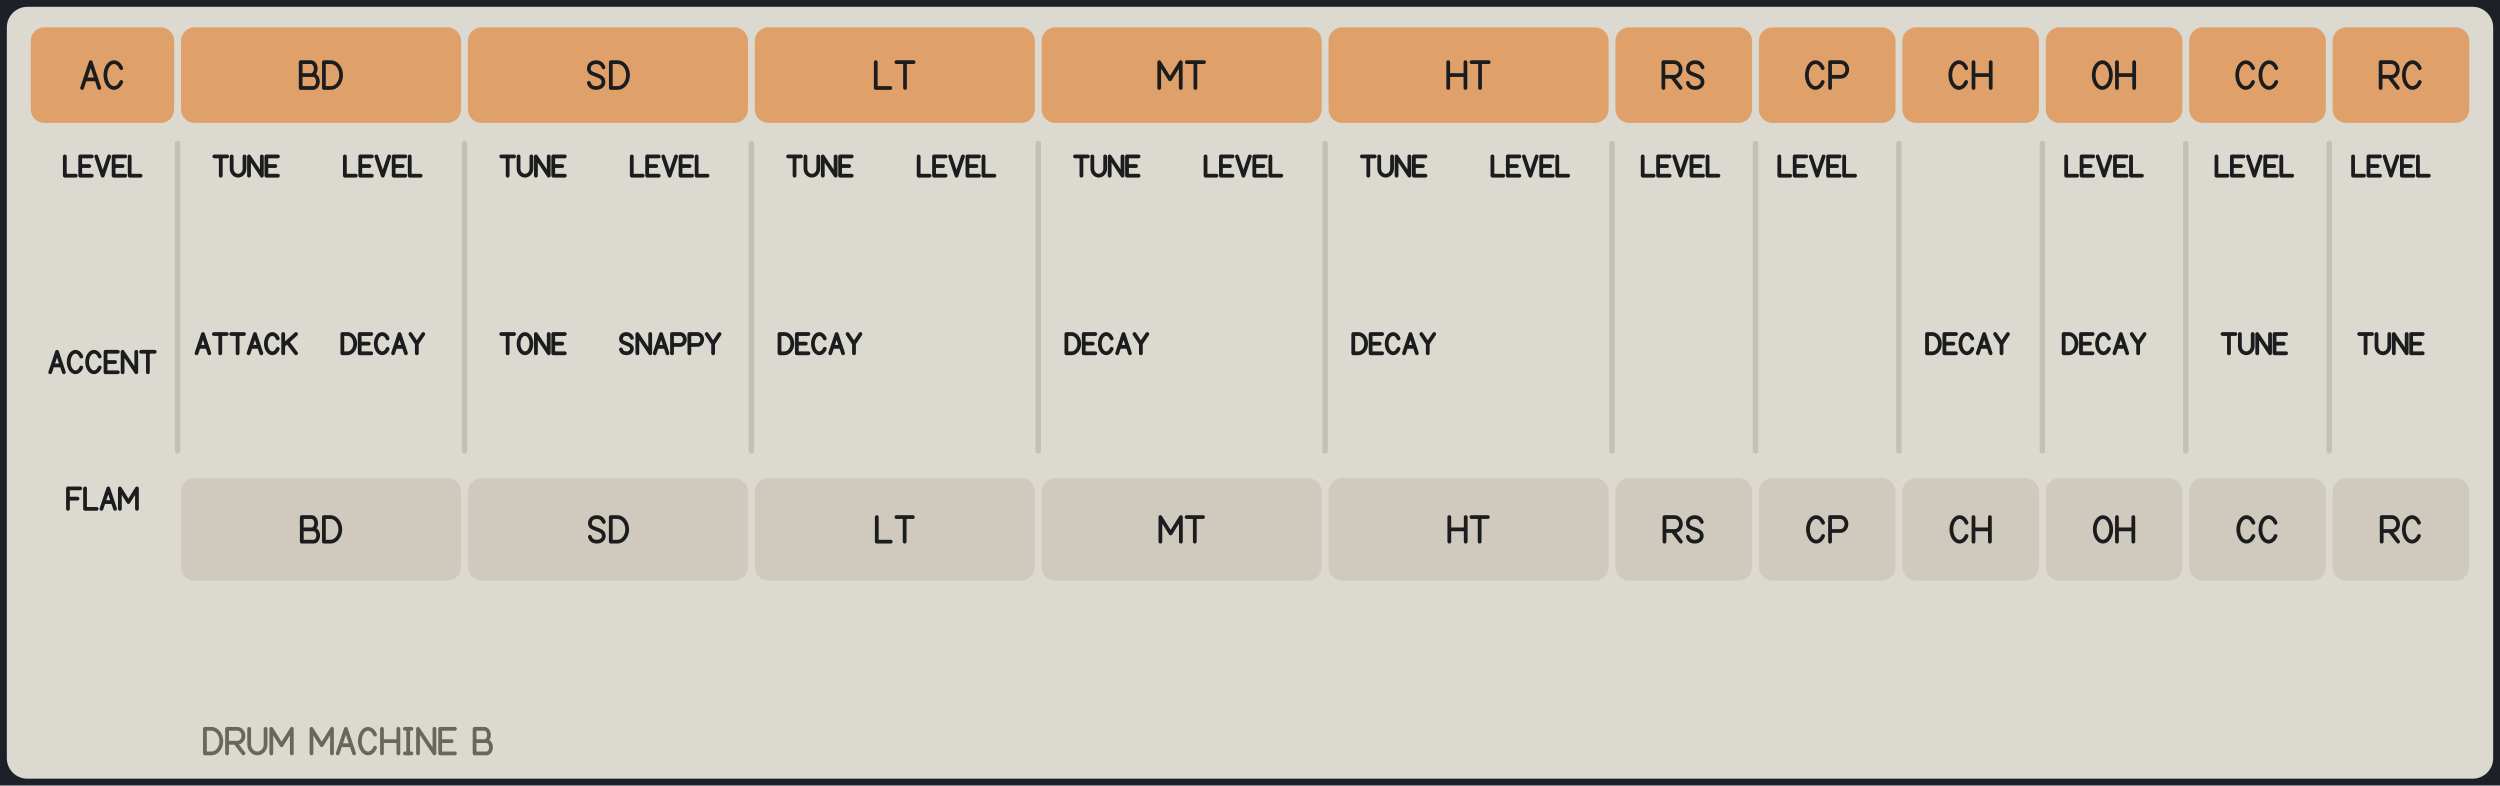
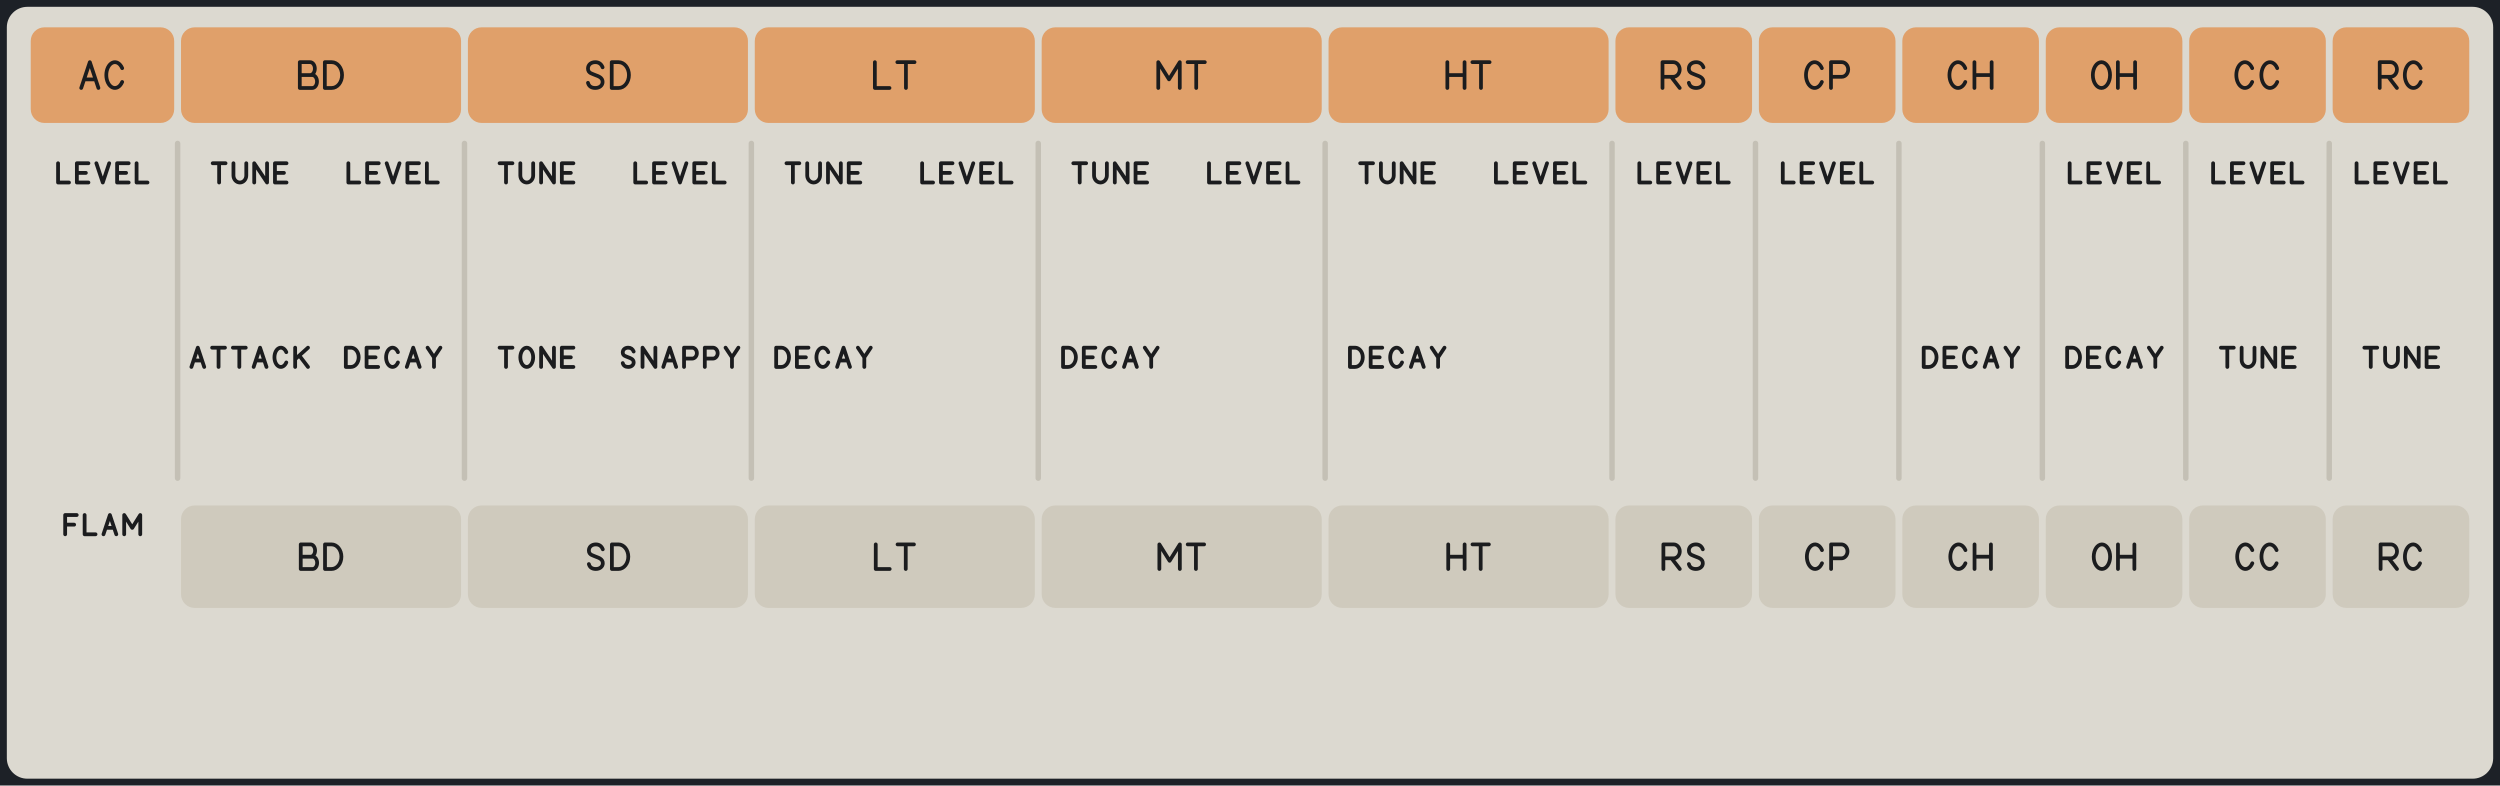
<svg xmlns="http://www.w3.org/2000/svg" width="366" height="115" viewBox="0 0 366 115">
  <rect x="0" y="0" width="366" height="115" rx="0" fill="#1d2127" />
  <rect x="1" y="1" width="364" height="113" rx="3" fill="#dcd9d0" />
  <rect x="4.5" y="4" width="21" height="14" rx="2" fill="#e0a06a" />
-   <g transform="translate(12.02 9.1) scale(0.63)" fill="none" stroke="#1b1c1e" stroke-width="0.87" stroke-linecap="round" stroke-linejoin="round">
+   <g transform="translate(11.89 9.1) scale(0.63)" fill="none" stroke="#1b1c1e" stroke-width="0.87" stroke-linecap="round" stroke-linejoin="round">
    <path transform="translate(0)" d="M0 6 L2 0 L4 6 M0.8 4 L3.2 4" />
-     <path transform="translate(5.4)" d="M3.7 1.4 A2 3 0 1 0 3.7 4.6" />
+     <path transform="translate(5.82)" d="M3.7 1.4 A2 3 0 1 0 3.7 4.6" />
  </g>
  <rect x="26.5" y="4" width="41" height="14" rx="2" fill="#e0a06a" />
-   <g transform="translate(44.02 9.1) scale(0.63)" fill="none" stroke="#1b1c1e" stroke-width="0.87" stroke-linecap="round" stroke-linejoin="round">
+   <g transform="translate(43.89 9.1) scale(0.63)" fill="none" stroke="#1b1c1e" stroke-width="0.87" stroke-linecap="round" stroke-linejoin="round">
    <path transform="translate(0)" d="M0 0 V6 M0 0 H2.4 A1.1 1.5 0 0 1 2.4 3 H0 M2.4 3 H2.9 A1.1 1.5 0 0 1 2.9 6 H0" />
-     <path transform="translate(5.4)" d="M0 0 V6 H1.6 A2.4 3 0 0 0 1.6 0 Z" />
-   </g>
-   <rect x="26.5" y="70" width="41" height="15" rx="2" fill="#cfcabd" />
-   <g transform="translate(44.18 75.7) scale(0.6)" fill="none" stroke="#1b1c1e" stroke-width="0.92" stroke-linecap="round" stroke-linejoin="round">
+     <path transform="translate(5.82)" d="M0 0 V6 H1.6 A2.4 3 0 0 0 1.6 0 Z" />
+   </g>
+   <rect x="26.5" y="74" width="41" height="15" rx="2" fill="#cfcabd" />
+   <g transform="translate(44.03 79.7) scale(0.6)" fill="none" stroke="#1b1c1e" stroke-width="0.92" stroke-linecap="round" stroke-linejoin="round">
    <path transform="translate(0)" d="M0 0 V6 M0 0 H2.4 A1.1 1.5 0 0 1 2.4 3 H0 M2.4 3 H2.9 A1.1 1.5 0 0 1 2.9 6 H0" />
-     <path transform="translate(5.4)" d="M0 0 V6 H1.6 A2.4 3 0 0 0 1.6 0 Z" />
-   </g>
-   <line x1="26" y1="21" x2="26" y2="66" stroke="#c4c0b5" stroke-width="0.8" stroke-linecap="round" />
+     <path transform="translate(5.92)" d="M0 0 V6 H1.6 A2.4 3 0 0 0 1.6 0 Z" />
+   </g>
+   <line x1="26" y1="21" x2="26" y2="70" stroke="#c4c0b5" stroke-width="0.8" stroke-linecap="round" />
  <rect x="68.5" y="4" width="41" height="14" rx="2" fill="#e0a06a" />
-   <g transform="translate(86.02 9.1) scale(0.63)" fill="none" stroke="#1b1c1e" stroke-width="0.87" stroke-linecap="round" stroke-linejoin="round">
+   <g transform="translate(85.89 9.1) scale(0.63)" fill="none" stroke="#1b1c1e" stroke-width="0.87" stroke-linecap="round" stroke-linejoin="round">
    <path transform="translate(0)" d="M3.7 1.2 C3.4 0.4 2.8 0 2 0 C1 0 0.3 0.6 0.3 1.5 C0.3 2.6 1.4 2.7 2 3 C2.8 3.3 3.7 3.6 3.7 4.6 C3.7 5.4 3 6 2 6 C1.1 6 0.5 5.6 0.3 4.8" />
-     <path transform="translate(5.4)" d="M0 0 V6 H1.6 A2.4 3 0 0 0 1.6 0 Z" />
-   </g>
-   <rect x="68.5" y="70" width="41" height="15" rx="2" fill="#cfcabd" />
-   <g transform="translate(86.18 75.7) scale(0.6)" fill="none" stroke="#1b1c1e" stroke-width="0.92" stroke-linecap="round" stroke-linejoin="round">
+     <path transform="translate(5.82)" d="M0 0 V6 H1.6 A2.4 3 0 0 0 1.6 0 Z" />
+   </g>
+   <rect x="68.5" y="74" width="41" height="15" rx="2" fill="#cfcabd" />
+   <g transform="translate(86.03 79.7) scale(0.6)" fill="none" stroke="#1b1c1e" stroke-width="0.92" stroke-linecap="round" stroke-linejoin="round">
    <path transform="translate(0)" d="M3.7 1.2 C3.4 0.4 2.8 0 2 0 C1 0 0.3 0.6 0.3 1.5 C0.3 2.6 1.4 2.7 2 3 C2.8 3.3 3.7 3.6 3.7 4.6 C3.7 5.4 3 6 2 6 C1.1 6 0.5 5.6 0.3 4.8" />
-     <path transform="translate(5.4)" d="M0 0 V6 H1.6 A2.4 3 0 0 0 1.6 0 Z" />
-   </g>
-   <line x1="68" y1="21" x2="68" y2="66" stroke="#c4c0b5" stroke-width="0.8" stroke-linecap="round" />
+     <path transform="translate(5.92)" d="M0 0 V6 H1.6 A2.4 3 0 0 0 1.6 0 Z" />
+   </g>
+   <line x1="68" y1="21" x2="68" y2="70" stroke="#c4c0b5" stroke-width="0.8" stroke-linecap="round" />
  <rect x="110.5" y="4" width="41" height="14" rx="2" fill="#e0a06a" />
-   <g transform="translate(128.21 9.1) scale(0.63)" fill="none" stroke="#1b1c1e" stroke-width="0.87" stroke-linecap="round" stroke-linejoin="round">
-     <path transform="translate(0)" d="M0 0 V6 H3.4" />
-     <path transform="translate(4.8)" d="M0 0 H4 M2 0 V6" />
-   </g>
-   <rect x="110.5" y="70" width="41" height="15" rx="2" fill="#cfcabd" />
-   <g transform="translate(128.36 75.7) scale(0.6)" fill="none" stroke="#1b1c1e" stroke-width="0.92" stroke-linecap="round" stroke-linejoin="round">
-     <path transform="translate(0)" d="M0 0 V6 H3.4" />
-     <path transform="translate(4.8)" d="M0 0 H4 M2 0 V6" />
-   </g>
-   <line x1="110" y1="21" x2="110" y2="66" stroke="#c4c0b5" stroke-width="0.8" stroke-linecap="round" />
+   <g transform="translate(128.08 9.1) scale(0.63)" fill="none" stroke="#1b1c1e" stroke-width="0.87" stroke-linecap="round" stroke-linejoin="round">
+     <path transform="translate(0)" d="M0 0 V6 H3.4" />
+     <path transform="translate(5.22)" d="M0 0 H4 M2 0 V6" />
+   </g>
+   <rect x="110.5" y="74" width="41" height="15" rx="2" fill="#cfcabd" />
+   <g transform="translate(128.21 79.7) scale(0.6)" fill="none" stroke="#1b1c1e" stroke-width="0.92" stroke-linecap="round" stroke-linejoin="round">
+     <path transform="translate(0)" d="M0 0 V6 H3.4" />
+     <path transform="translate(5.32)" d="M0 0 H4 M2 0 V6" />
+   </g>
+   <line x1="110" y1="21" x2="110" y2="70" stroke="#c4c0b5" stroke-width="0.8" stroke-linecap="round" />
  <rect x="152.5" y="4" width="41" height="14" rx="2" fill="#e0a06a" />
-   <g transform="translate(169.71 9.1) scale(0.63)" fill="none" stroke="#1b1c1e" stroke-width="0.87" stroke-linecap="round" stroke-linejoin="round">
+   <g transform="translate(169.57 9.1) scale(0.63)" fill="none" stroke="#1b1c1e" stroke-width="0.87" stroke-linecap="round" stroke-linejoin="round">
    <path transform="translate(0)" d="M0 6 V0 L2.5 4 L5 0 V6" />
-     <path transform="translate(6.4)" d="M0 0 H4 M2 0 V6" />
-   </g>
-   <rect x="152.5" y="70" width="41" height="15" rx="2" fill="#cfcabd" />
-   <g transform="translate(169.88 75.7) scale(0.6)" fill="none" stroke="#1b1c1e" stroke-width="0.92" stroke-linecap="round" stroke-linejoin="round">
+     <path transform="translate(6.82)" d="M0 0 H4 M2 0 V6" />
+   </g>
+   <rect x="152.5" y="74" width="41" height="15" rx="2" fill="#cfcabd" />
+   <g transform="translate(169.73 79.7) scale(0.6)" fill="none" stroke="#1b1c1e" stroke-width="0.92" stroke-linecap="round" stroke-linejoin="round">
    <path transform="translate(0)" d="M0 6 V0 L2.5 4 L5 0 V6" />
-     <path transform="translate(6.4)" d="M0 0 H4 M2 0 V6" />
-   </g>
-   <line x1="152" y1="21" x2="152" y2="66" stroke="#c4c0b5" stroke-width="0.8" stroke-linecap="round" />
+     <path transform="translate(6.92)" d="M0 0 H4 M2 0 V6" />
+   </g>
+   <line x1="152" y1="21" x2="152" y2="70" stroke="#c4c0b5" stroke-width="0.8" stroke-linecap="round" />
  <rect x="194.5" y="4" width="41" height="14" rx="2" fill="#e0a06a" />
-   <g transform="translate(212.02 9.1) scale(0.63)" fill="none" stroke="#1b1c1e" stroke-width="0.87" stroke-linecap="round" stroke-linejoin="round">
+   <g transform="translate(211.89 9.1) scale(0.63)" fill="none" stroke="#1b1c1e" stroke-width="0.87" stroke-linecap="round" stroke-linejoin="round">
    <path transform="translate(0)" d="M0 0 V6 M4 0 V6 M0 3 H4" />
-     <path transform="translate(5.4)" d="M0 0 H4 M2 0 V6" />
-   </g>
-   <rect x="194.5" y="70" width="41" height="15" rx="2" fill="#cfcabd" />
-   <g transform="translate(212.18 75.7) scale(0.6)" fill="none" stroke="#1b1c1e" stroke-width="0.92" stroke-linecap="round" stroke-linejoin="round">
+     <path transform="translate(5.82)" d="M0 0 H4 M2 0 V6" />
+   </g>
+   <rect x="194.5" y="74" width="41" height="15" rx="2" fill="#cfcabd" />
+   <g transform="translate(212.02 79.7) scale(0.6)" fill="none" stroke="#1b1c1e" stroke-width="0.92" stroke-linecap="round" stroke-linejoin="round">
    <path transform="translate(0)" d="M0 0 V6 M4 0 V6 M0 3 H4" />
-     <path transform="translate(5.4)" d="M0 0 H4 M2 0 V6" />
-   </g>
-   <line x1="194" y1="21" x2="194" y2="66" stroke="#c4c0b5" stroke-width="0.8" stroke-linecap="round" />
+     <path transform="translate(5.92)" d="M0 0 H4 M2 0 V6" />
+   </g>
+   <line x1="194" y1="21" x2="194" y2="70" stroke="#c4c0b5" stroke-width="0.8" stroke-linecap="round" />
  <rect x="236.5" y="4" width="20" height="14" rx="2" fill="#e0a06a" />
-   <g transform="translate(243.52 9.1) scale(0.63)" fill="none" stroke="#1b1c1e" stroke-width="0.87" stroke-linecap="round" stroke-linejoin="round">
+   <g transform="translate(243.39 9.1) scale(0.63)" fill="none" stroke="#1b1c1e" stroke-width="0.87" stroke-linecap="round" stroke-linejoin="round">
    <path transform="translate(0)" d="M0 6 V0 H2.5 A1.5 1.7 0 0 1 2.5 3.4 H0 M2 3.4 L4 6" />
-     <path transform="translate(5.4)" d="M3.7 1.2 C3.4 0.4 2.8 0 2 0 C1 0 0.3 0.6 0.3 1.5 C0.3 2.6 1.4 2.7 2 3 C2.8 3.3 3.7 3.6 3.7 4.6 C3.7 5.4 3 6 2 6 C1.1 6 0.5 5.6 0.3 4.8" />
-   </g>
-   <rect x="236.5" y="70" width="20" height="15" rx="2" fill="#cfcabd" />
-   <g transform="translate(243.68 75.7) scale(0.6)" fill="none" stroke="#1b1c1e" stroke-width="0.92" stroke-linecap="round" stroke-linejoin="round">
+     <path transform="translate(5.82)" d="M3.7 1.2 C3.4 0.4 2.8 0 2 0 C1 0 0.3 0.6 0.3 1.5 C0.3 2.6 1.4 2.7 2 3 C2.8 3.3 3.7 3.6 3.7 4.6 C3.7 5.4 3 6 2 6 C1.1 6 0.5 5.6 0.3 4.8" />
+   </g>
+   <rect x="236.5" y="74" width="20" height="15" rx="2" fill="#cfcabd" />
+   <g transform="translate(243.52 79.7) scale(0.6)" fill="none" stroke="#1b1c1e" stroke-width="0.92" stroke-linecap="round" stroke-linejoin="round">
    <path transform="translate(0)" d="M0 6 V0 H2.5 A1.5 1.7 0 0 1 2.5 3.4 H0 M2 3.4 L4 6" />
-     <path transform="translate(5.4)" d="M3.7 1.2 C3.4 0.4 2.8 0 2 0 C1 0 0.3 0.6 0.3 1.5 C0.3 2.6 1.4 2.7 2 3 C2.8 3.3 3.7 3.6 3.7 4.6 C3.7 5.4 3 6 2 6 C1.1 6 0.5 5.6 0.3 4.8" />
-   </g>
-   <line x1="236" y1="21" x2="236" y2="66" stroke="#c4c0b5" stroke-width="0.8" stroke-linecap="round" />
+     <path transform="translate(5.92)" d="M3.7 1.2 C3.4 0.4 2.8 0 2 0 C1 0 0.3 0.6 0.3 1.5 C0.3 2.6 1.4 2.7 2 3 C2.8 3.3 3.7 3.6 3.7 4.6 C3.7 5.4 3 6 2 6 C1.1 6 0.5 5.6 0.3 4.8" />
+   </g>
+   <line x1="236" y1="21" x2="236" y2="70" stroke="#c4c0b5" stroke-width="0.8" stroke-linecap="round" />
  <rect x="257.5" y="4" width="20" height="14" rx="2" fill="#e0a06a" />
-   <g transform="translate(264.52 9.1) scale(0.63)" fill="none" stroke="#1b1c1e" stroke-width="0.87" stroke-linecap="round" stroke-linejoin="round">
-     <path transform="translate(0)" d="M3.7 1.4 A2 3 0 1 0 3.7 4.6" />
-     <path transform="translate(5.4)" d="M0 6 V0 H2.5 A1.5 1.7 0 0 1 2.5 3.4 H0" />
-   </g>
-   <rect x="257.5" y="70" width="20" height="15" rx="2" fill="#cfcabd" />
-   <g transform="translate(264.68 75.7) scale(0.6)" fill="none" stroke="#1b1c1e" stroke-width="0.92" stroke-linecap="round" stroke-linejoin="round">
-     <path transform="translate(0)" d="M3.7 1.4 A2 3 0 1 0 3.7 4.6" />
-     <path transform="translate(5.4)" d="M0 6 V0 H2.5 A1.5 1.7 0 0 1 2.5 3.4 H0" />
-   </g>
-   <line x1="257" y1="21" x2="257" y2="66" stroke="#c4c0b5" stroke-width="0.8" stroke-linecap="round" />
+   <g transform="translate(264.39 9.1) scale(0.63)" fill="none" stroke="#1b1c1e" stroke-width="0.87" stroke-linecap="round" stroke-linejoin="round">
+     <path transform="translate(0)" d="M3.7 1.4 A2 3 0 1 0 3.7 4.6" />
+     <path transform="translate(5.82)" d="M0 6 V0 H2.5 A1.5 1.7 0 0 1 2.5 3.4 H0" />
+   </g>
+   <rect x="257.5" y="74" width="20" height="15" rx="2" fill="#cfcabd" />
+   <g transform="translate(264.52 79.7) scale(0.6)" fill="none" stroke="#1b1c1e" stroke-width="0.92" stroke-linecap="round" stroke-linejoin="round">
+     <path transform="translate(0)" d="M3.7 1.4 A2 3 0 1 0 3.7 4.6" />
+     <path transform="translate(5.92)" d="M0 6 V0 H2.5 A1.5 1.7 0 0 1 2.5 3.4 H0" />
+   </g>
+   <line x1="257" y1="21" x2="257" y2="70" stroke="#c4c0b5" stroke-width="0.8" stroke-linecap="round" />
  <rect x="278.5" y="4" width="20" height="14" rx="2" fill="#e0a06a" />
-   <g transform="translate(285.52 9.1) scale(0.63)" fill="none" stroke="#1b1c1e" stroke-width="0.87" stroke-linecap="round" stroke-linejoin="round">
-     <path transform="translate(0)" d="M3.7 1.4 A2 3 0 1 0 3.7 4.6" />
-     <path transform="translate(5.4)" d="M0 0 V6 M4 0 V6 M0 3 H4" />
-   </g>
-   <rect x="278.5" y="70" width="20" height="15" rx="2" fill="#cfcabd" />
-   <g transform="translate(285.68 75.7) scale(0.6)" fill="none" stroke="#1b1c1e" stroke-width="0.92" stroke-linecap="round" stroke-linejoin="round">
-     <path transform="translate(0)" d="M3.7 1.4 A2 3 0 1 0 3.7 4.6" />
-     <path transform="translate(5.4)" d="M0 0 V6 M4 0 V6 M0 3 H4" />
-   </g>
-   <line x1="278" y1="21" x2="278" y2="66" stroke="#c4c0b5" stroke-width="0.8" stroke-linecap="round" />
+   <g transform="translate(285.39 9.1) scale(0.63)" fill="none" stroke="#1b1c1e" stroke-width="0.87" stroke-linecap="round" stroke-linejoin="round">
+     <path transform="translate(0)" d="M3.7 1.4 A2 3 0 1 0 3.7 4.6" />
+     <path transform="translate(5.82)" d="M0 0 V6 M4 0 V6 M0 3 H4" />
+   </g>
+   <rect x="278.5" y="74" width="20" height="15" rx="2" fill="#cfcabd" />
+   <g transform="translate(285.52 79.7) scale(0.6)" fill="none" stroke="#1b1c1e" stroke-width="0.92" stroke-linecap="round" stroke-linejoin="round">
+     <path transform="translate(0)" d="M3.7 1.4 A2 3 0 1 0 3.7 4.6" />
+     <path transform="translate(5.92)" d="M0 0 V6 M4 0 V6 M0 3 H4" />
+   </g>
+   <line x1="278" y1="21" x2="278" y2="70" stroke="#c4c0b5" stroke-width="0.8" stroke-linecap="round" />
  <rect x="299.5" y="4" width="20" height="14" rx="2" fill="#e0a06a" />
-   <g transform="translate(306.52 9.1) scale(0.63)" fill="none" stroke="#1b1c1e" stroke-width="0.87" stroke-linecap="round" stroke-linejoin="round">
+   <g transform="translate(306.39 9.1) scale(0.63)" fill="none" stroke="#1b1c1e" stroke-width="0.87" stroke-linecap="round" stroke-linejoin="round">
    <path transform="translate(0)" d="M2 0 A2 3 0 1 0 2 6 A2 3 0 1 0 2 0 Z" />
-     <path transform="translate(5.4)" d="M0 0 V6 M4 0 V6 M0 3 H4" />
-   </g>
-   <rect x="299.5" y="70" width="20" height="15" rx="2" fill="#cfcabd" />
-   <g transform="translate(306.68 75.7) scale(0.6)" fill="none" stroke="#1b1c1e" stroke-width="0.92" stroke-linecap="round" stroke-linejoin="round">
+     <path transform="translate(5.82)" d="M0 0 V6 M4 0 V6 M0 3 H4" />
+   </g>
+   <rect x="299.5" y="74" width="20" height="15" rx="2" fill="#cfcabd" />
+   <g transform="translate(306.52 79.7) scale(0.6)" fill="none" stroke="#1b1c1e" stroke-width="0.92" stroke-linecap="round" stroke-linejoin="round">
    <path transform="translate(0)" d="M2 0 A2 3 0 1 0 2 6 A2 3 0 1 0 2 0 Z" />
-     <path transform="translate(5.4)" d="M0 0 V6 M4 0 V6 M0 3 H4" />
-   </g>
-   <line x1="299" y1="21" x2="299" y2="66" stroke="#c4c0b5" stroke-width="0.8" stroke-linecap="round" />
+     <path transform="translate(5.92)" d="M0 0 V6 M4 0 V6 M0 3 H4" />
+   </g>
+   <line x1="299" y1="21" x2="299" y2="70" stroke="#c4c0b5" stroke-width="0.8" stroke-linecap="round" />
  <rect x="320.5" y="4" width="20" height="14" rx="2" fill="#e0a06a" />
-   <g transform="translate(327.52 9.1) scale(0.63)" fill="none" stroke="#1b1c1e" stroke-width="0.87" stroke-linecap="round" stroke-linejoin="round">
-     <path transform="translate(0)" d="M3.7 1.4 A2 3 0 1 0 3.7 4.6" />
-     <path transform="translate(5.4)" d="M3.7 1.4 A2 3 0 1 0 3.7 4.6" />
-   </g>
-   <rect x="320.5" y="70" width="20" height="15" rx="2" fill="#cfcabd" />
-   <g transform="translate(327.68 75.7) scale(0.6)" fill="none" stroke="#1b1c1e" stroke-width="0.92" stroke-linecap="round" stroke-linejoin="round">
-     <path transform="translate(0)" d="M3.7 1.4 A2 3 0 1 0 3.7 4.6" />
-     <path transform="translate(5.4)" d="M3.7 1.4 A2 3 0 1 0 3.7 4.6" />
-   </g>
-   <line x1="320" y1="21" x2="320" y2="66" stroke="#c4c0b5" stroke-width="0.8" stroke-linecap="round" />
+   <g transform="translate(327.39 9.1) scale(0.63)" fill="none" stroke="#1b1c1e" stroke-width="0.87" stroke-linecap="round" stroke-linejoin="round">
+     <path transform="translate(0)" d="M3.7 1.4 A2 3 0 1 0 3.7 4.6" />
+     <path transform="translate(5.82)" d="M3.7 1.4 A2 3 0 1 0 3.7 4.6" />
+   </g>
+   <rect x="320.5" y="74" width="20" height="15" rx="2" fill="#cfcabd" />
+   <g transform="translate(327.52 79.7) scale(0.6)" fill="none" stroke="#1b1c1e" stroke-width="0.92" stroke-linecap="round" stroke-linejoin="round">
+     <path transform="translate(0)" d="M3.7 1.4 A2 3 0 1 0 3.7 4.6" />
+     <path transform="translate(5.92)" d="M3.7 1.4 A2 3 0 1 0 3.7 4.6" />
+   </g>
+   <line x1="320" y1="21" x2="320" y2="70" stroke="#c4c0b5" stroke-width="0.8" stroke-linecap="round" />
  <rect x="341.5" y="4" width="20" height="14" rx="2" fill="#e0a06a" />
-   <g transform="translate(348.52 9.1) scale(0.63)" fill="none" stroke="#1b1c1e" stroke-width="0.87" stroke-linecap="round" stroke-linejoin="round">
+   <g transform="translate(348.39 9.1) scale(0.63)" fill="none" stroke="#1b1c1e" stroke-width="0.87" stroke-linecap="round" stroke-linejoin="round">
    <path transform="translate(0)" d="M0 6 V0 H2.5 A1.5 1.7 0 0 1 2.5 3.4 H0 M2 3.4 L4 6" />
-     <path transform="translate(5.4)" d="M3.7 1.4 A2 3 0 1 0 3.7 4.6" />
-   </g>
-   <rect x="341.5" y="70" width="20" height="15" rx="2" fill="#cfcabd" />
-   <g transform="translate(348.68 75.7) scale(0.6)" fill="none" stroke="#1b1c1e" stroke-width="0.92" stroke-linecap="round" stroke-linejoin="round">
+     <path transform="translate(5.82)" d="M3.7 1.4 A2 3 0 1 0 3.7 4.6" />
+   </g>
+   <rect x="341.5" y="74" width="20" height="15" rx="2" fill="#cfcabd" />
+   <g transform="translate(348.52 79.7) scale(0.6)" fill="none" stroke="#1b1c1e" stroke-width="0.92" stroke-linecap="round" stroke-linejoin="round">
    <path transform="translate(0)" d="M0 6 V0 H2.5 A1.5 1.7 0 0 1 2.5 3.4 H0 M2 3.4 L4 6" />
-     <path transform="translate(5.4)" d="M3.7 1.4 A2 3 0 1 0 3.7 4.6" />
-   </g>
-   <line x1="341" y1="21" x2="341" y2="66" stroke="#c4c0b5" stroke-width="0.8" stroke-linecap="round" />
-   <g transform="translate(7.35 51.5) scale(0.5)" fill="none" stroke="#1b1c1e" stroke-width="1.1" stroke-linecap="round" stroke-linejoin="round">
+     <path transform="translate(5.92)" d="M3.7 1.4 A2 3 0 1 0 3.7 4.6" />
+   </g>
+   <line x1="341" y1="21" x2="341" y2="70" stroke="#c4c0b5" stroke-width="0.8" stroke-linecap="round" />
+   <g transform="translate(8.5 23.9) scale(0.47)" fill="none" stroke="#1b1c1e" stroke-width="1.18" stroke-linecap="round" stroke-linejoin="round">
+     <path transform="translate(0)" d="M0 0 V6 H3.4" />
+     <path transform="translate(5.86)" d="M3.6 0 H0 V6 H3.6 M0 3 H2.8" />
+     <path transform="translate(11.93)" d="M0 0 L2 6 L4 0" />
+     <path transform="translate(18.39)" d="M3.6 0 H0 V6 H3.6 M0 3 H2.8" />
+     <path transform="translate(24.46)" d="M0 0 V6 H3.4" />
+   </g>
+   <g transform="translate(31.14 23.9) scale(0.47)" fill="none" stroke="#1b1c1e" stroke-width="1.18" stroke-linecap="round" stroke-linejoin="round">
+     <path transform="translate(0)" d="M0 0 H4 M2 0 V6" />
+     <path transform="translate(6.46)" d="M0 0 V3.8 A2 2.2 0 0 0 4 3.8 V0" />
+     <path transform="translate(12.93)" d="M0 6 V0 L4 6 V0" />
+     <path transform="translate(19.39)" d="M3.6 0 H0 V6 H3.6 M0 3 H2.8" />
+   </g>
+   <g transform="translate(28.02 50.9) scale(0.47)" fill="none" stroke="#1b1c1e" stroke-width="1.18" stroke-linecap="round" stroke-linejoin="round">
    <path transform="translate(0)" d="M0 6 L2 0 L4 6 M0.8 4 L3.2 4" />
-     <path transform="translate(5.4)" d="M3.7 1.4 A2 3 0 1 0 3.7 4.6" />
-     <path transform="translate(10.8)" d="M3.7 1.4 A2 3 0 1 0 3.7 4.6" />
-     <path transform="translate(16.2)" d="M3.6 0 H0 V6 H3.6 M0 3 H2.8" />
-     <path transform="translate(21.2)" d="M0 6 V0 L4 6 V0" />
-     <path transform="translate(26.6)" d="M0 0 H4 M2 0 V6" />
-   </g>
-   <g transform="translate(9.49 22.9) scale(0.47)" fill="none" stroke="#1b1c1e" stroke-width="1.18" stroke-linecap="round" stroke-linejoin="round">
-     <path transform="translate(0)" d="M0 0 V6 H3.4" />
-     <path transform="translate(4.8)" d="M3.6 0 H0 V6 H3.6 M0 3 H2.8" />
-     <path transform="translate(9.8)" d="M0 0 L2 6 L4 0" />
-     <path transform="translate(15.2)" d="M3.6 0 H0 V6 H3.6 M0 3 H2.8" />
-     <path transform="translate(20.2)" d="M0 0 V6 H3.4" />
-   </g>
-   <g transform="translate(31.38 22.9) scale(0.47)" fill="none" stroke="#1b1c1e" stroke-width="1.18" stroke-linecap="round" stroke-linejoin="round">
-     <path transform="translate(0)" d="M0 0 H4 M2 0 V6" />
-     <path transform="translate(5.4)" d="M0 0 V3.8 A2 2.2 0 0 0 4 3.8 V0" />
-     <path transform="translate(10.8)" d="M0 6 V0 L4 6 V0" />
-     <path transform="translate(16.2)" d="M3.6 0 H0 V6 H3.6 M0 3 H2.8" />
-   </g>
-   <g transform="translate(50.49 22.9) scale(0.47)" fill="none" stroke="#1b1c1e" stroke-width="1.18" stroke-linecap="round" stroke-linejoin="round">
-     <path transform="translate(0)" d="M0 0 V6 H3.4" />
-     <path transform="translate(4.8)" d="M3.6 0 H0 V6 H3.6 M0 3 H2.8" />
-     <path transform="translate(9.8)" d="M0 0 L2 6 L4 0" />
-     <path transform="translate(15.2)" d="M3.6 0 H0 V6 H3.6 M0 3 H2.8" />
-     <path transform="translate(20.2)" d="M0 0 V6 H3.4" />
-   </g>
-   <g transform="translate(73.38 22.9) scale(0.47)" fill="none" stroke="#1b1c1e" stroke-width="1.18" stroke-linecap="round" stroke-linejoin="round">
-     <path transform="translate(0)" d="M0 0 H4 M2 0 V6" />
-     <path transform="translate(5.4)" d="M0 0 V3.8 A2 2.2 0 0 0 4 3.8 V0" />
-     <path transform="translate(10.8)" d="M0 6 V0 L4 6 V0" />
-     <path transform="translate(16.2)" d="M3.6 0 H0 V6 H3.6 M0 3 H2.8" />
-   </g>
-   <g transform="translate(92.49 22.9) scale(0.47)" fill="none" stroke="#1b1c1e" stroke-width="1.18" stroke-linecap="round" stroke-linejoin="round">
-     <path transform="translate(0)" d="M0 0 V6 H3.4" />
-     <path transform="translate(4.8)" d="M3.6 0 H0 V6 H3.6 M0 3 H2.8" />
-     <path transform="translate(9.8)" d="M0 0 L2 6 L4 0" />
-     <path transform="translate(15.2)" d="M3.6 0 H0 V6 H3.6 M0 3 H2.8" />
-     <path transform="translate(20.2)" d="M0 0 V6 H3.4" />
-   </g>
-   <g transform="translate(115.38 22.9) scale(0.47)" fill="none" stroke="#1b1c1e" stroke-width="1.18" stroke-linecap="round" stroke-linejoin="round">
-     <path transform="translate(0)" d="M0 0 H4 M2 0 V6" />
-     <path transform="translate(5.4)" d="M0 0 V3.8 A2 2.2 0 0 0 4 3.8 V0" />
-     <path transform="translate(10.8)" d="M0 6 V0 L4 6 V0" />
-     <path transform="translate(16.2)" d="M3.6 0 H0 V6 H3.6 M0 3 H2.8" />
-   </g>
-   <g transform="translate(134.49 22.9) scale(0.47)" fill="none" stroke="#1b1c1e" stroke-width="1.18" stroke-linecap="round" stroke-linejoin="round">
-     <path transform="translate(0)" d="M0 0 V6 H3.4" />
-     <path transform="translate(4.8)" d="M3.6 0 H0 V6 H3.6 M0 3 H2.8" />
-     <path transform="translate(9.8)" d="M0 0 L2 6 L4 0" />
-     <path transform="translate(15.2)" d="M3.6 0 H0 V6 H3.6 M0 3 H2.8" />
-     <path transform="translate(20.2)" d="M0 0 V6 H3.4" />
-   </g>
-   <g transform="translate(157.38 22.9) scale(0.47)" fill="none" stroke="#1b1c1e" stroke-width="1.18" stroke-linecap="round" stroke-linejoin="round">
-     <path transform="translate(0)" d="M0 0 H4 M2 0 V6" />
-     <path transform="translate(5.4)" d="M0 0 V3.8 A2 2.2 0 0 0 4 3.8 V0" />
-     <path transform="translate(10.8)" d="M0 6 V0 L4 6 V0" />
-     <path transform="translate(16.2)" d="M3.6 0 H0 V6 H3.6 M0 3 H2.8" />
-   </g>
-   <g transform="translate(176.49 22.9) scale(0.47)" fill="none" stroke="#1b1c1e" stroke-width="1.18" stroke-linecap="round" stroke-linejoin="round">
-     <path transform="translate(0)" d="M0 0 V6 H3.4" />
-     <path transform="translate(4.8)" d="M3.6 0 H0 V6 H3.6 M0 3 H2.8" />
-     <path transform="translate(9.8)" d="M0 0 L2 6 L4 0" />
-     <path transform="translate(15.2)" d="M3.6 0 H0 V6 H3.6 M0 3 H2.8" />
-     <path transform="translate(20.2)" d="M0 0 V6 H3.4" />
-   </g>
-   <g transform="translate(199.38 22.9) scale(0.47)" fill="none" stroke="#1b1c1e" stroke-width="1.18" stroke-linecap="round" stroke-linejoin="round">
-     <path transform="translate(0)" d="M0 0 H4 M2 0 V6" />
-     <path transform="translate(5.4)" d="M0 0 V3.8 A2 2.2 0 0 0 4 3.8 V0" />
-     <path transform="translate(10.8)" d="M0 6 V0 L4 6 V0" />
-     <path transform="translate(16.2)" d="M3.6 0 H0 V6 H3.6 M0 3 H2.8" />
-   </g>
-   <g transform="translate(218.49 22.9) scale(0.47)" fill="none" stroke="#1b1c1e" stroke-width="1.18" stroke-linecap="round" stroke-linejoin="round">
-     <path transform="translate(0)" d="M0 0 V6 H3.4" />
-     <path transform="translate(4.8)" d="M3.6 0 H0 V6 H3.6 M0 3 H2.8" />
-     <path transform="translate(9.8)" d="M0 0 L2 6 L4 0" />
-     <path transform="translate(15.2)" d="M3.6 0 H0 V6 H3.6 M0 3 H2.8" />
-     <path transform="translate(20.2)" d="M0 0 V6 H3.4" />
-   </g>
-   <g transform="translate(240.49 22.9) scale(0.47)" fill="none" stroke="#1b1c1e" stroke-width="1.18" stroke-linecap="round" stroke-linejoin="round">
-     <path transform="translate(0)" d="M0 0 V6 H3.4" />
-     <path transform="translate(4.8)" d="M3.6 0 H0 V6 H3.6 M0 3 H2.8" />
-     <path transform="translate(9.8)" d="M0 0 L2 6 L4 0" />
-     <path transform="translate(15.2)" d="M3.6 0 H0 V6 H3.6 M0 3 H2.8" />
-     <path transform="translate(20.2)" d="M0 0 V6 H3.4" />
-   </g>
-   <g transform="translate(260.49 22.9) scale(0.47)" fill="none" stroke="#1b1c1e" stroke-width="1.18" stroke-linecap="round" stroke-linejoin="round">
-     <path transform="translate(0)" d="M0 0 V6 H3.4" />
-     <path transform="translate(4.8)" d="M3.6 0 H0 V6 H3.6 M0 3 H2.8" />
-     <path transform="translate(9.8)" d="M0 0 L2 6 L4 0" />
-     <path transform="translate(15.2)" d="M3.6 0 H0 V6 H3.6 M0 3 H2.8" />
-     <path transform="translate(20.2)" d="M0 0 V6 H3.4" />
-   </g>
-   <g transform="translate(302.49 22.9) scale(0.47)" fill="none" stroke="#1b1c1e" stroke-width="1.18" stroke-linecap="round" stroke-linejoin="round">
-     <path transform="translate(0)" d="M0 0 V6 H3.4" />
-     <path transform="translate(4.8)" d="M3.6 0 H0 V6 H3.6 M0 3 H2.8" />
-     <path transform="translate(9.8)" d="M0 0 L2 6 L4 0" />
-     <path transform="translate(15.2)" d="M3.6 0 H0 V6 H3.6 M0 3 H2.8" />
-     <path transform="translate(20.2)" d="M0 0 V6 H3.4" />
-   </g>
-   <g transform="translate(324.49 22.9) scale(0.47)" fill="none" stroke="#1b1c1e" stroke-width="1.18" stroke-linecap="round" stroke-linejoin="round">
-     <path transform="translate(0)" d="M0 0 V6 H3.4" />
-     <path transform="translate(4.8)" d="M3.6 0 H0 V6 H3.6 M0 3 H2.8" />
-     <path transform="translate(9.8)" d="M0 0 L2 6 L4 0" />
-     <path transform="translate(15.2)" d="M3.6 0 H0 V6 H3.6 M0 3 H2.8" />
-     <path transform="translate(20.2)" d="M0 0 V6 H3.4" />
-   </g>
-   <g transform="translate(344.49 22.9) scale(0.47)" fill="none" stroke="#1b1c1e" stroke-width="1.18" stroke-linecap="round" stroke-linejoin="round">
-     <path transform="translate(0)" d="M0 0 V6 H3.4" />
-     <path transform="translate(4.8)" d="M3.6 0 H0 V6 H3.6 M0 3 H2.8" />
-     <path transform="translate(9.8)" d="M0 0 L2 6 L4 0" />
-     <path transform="translate(15.2)" d="M3.6 0 H0 V6 H3.6 M0 3 H2.8" />
-     <path transform="translate(20.2)" d="M0 0 V6 H3.4" />
-   </g>
-   <g transform="translate(28.77 48.9) scale(0.47)" fill="none" stroke="#1b1c1e" stroke-width="1.18" stroke-linecap="round" stroke-linejoin="round">
-     <path transform="translate(0)" d="M0 6 L2 0 L4 6 M0.8 4 L3.2 4" />
-     <path transform="translate(5.4)" d="M0 0 H4 M2 0 V6" />
-     <path transform="translate(10.8)" d="M0 0 H4 M2 0 V6" />
-     <path transform="translate(16.2)" d="M0 6 L2 0 L4 6 M0.8 4 L3.2 4" />
-     <path transform="translate(21.6)" d="M3.7 1.4 A2 3 0 1 0 3.7 4.6" />
-     <path transform="translate(27)" d="M0 0 V6 M4 0 L0 3.6 M1.4 2.6 L4 6" />
-   </g>
-   <g transform="translate(50.12 48.9) scale(0.47)" fill="none" stroke="#1b1c1e" stroke-width="1.18" stroke-linecap="round" stroke-linejoin="round">
-     <path transform="translate(0)" d="M0 0 V6 H1.6 A2.4 3 0 0 0 1.6 0 Z" />
-     <path transform="translate(5.4)" d="M3.6 0 H0 V6 H3.6 M0 3 H2.8" />
-     <path transform="translate(10.4)" d="M3.7 1.4 A2 3 0 1 0 3.7 4.6" />
-     <path transform="translate(15.8)" d="M0 6 L2 0 L4 6 M0.8 4 L3.2 4" />
-     <path transform="translate(21.2)" d="M0 0 L2 3 L4 0 M2 3 V6" />
-   </g>
-   <g transform="translate(73.38 48.9) scale(0.47)" fill="none" stroke="#1b1c1e" stroke-width="1.18" stroke-linecap="round" stroke-linejoin="round">
-     <path transform="translate(0)" d="M0 0 H4 M2 0 V6" />
-     <path transform="translate(5.4)" d="M2 0 A2 3 0 1 0 2 6 A2 3 0 1 0 2 0 Z" />
-     <path transform="translate(10.8)" d="M0 6 V0 L4 6 V0" />
-     <path transform="translate(16.2)" d="M3.6 0 H0 V6 H3.6 M0 3 H2.8" />
-   </g>
-   <g transform="translate(90.77 48.9) scale(0.47)" fill="none" stroke="#1b1c1e" stroke-width="1.18" stroke-linecap="round" stroke-linejoin="round">
+     <path transform="translate(6.46)" d="M0 0 H4 M2 0 V6" />
+     <path transform="translate(12.93)" d="M0 0 H4 M2 0 V6" />
+     <path transform="translate(19.39)" d="M0 6 L2 0 L4 6 M0.8 4 L3.2 4" />
+     <path transform="translate(25.86)" d="M3.7 1.4 A2 3 0 1 0 3.7 4.6" />
+     <path transform="translate(32.32)" d="M0 0 V6 M4 0 L0 3.6 M1.4 2.6 L4 6" />
+   </g>
+   <g transform="translate(51 23.9) scale(0.47)" fill="none" stroke="#1b1c1e" stroke-width="1.18" stroke-linecap="round" stroke-linejoin="round">
+     <path transform="translate(0)" d="M0 0 V6 H3.4" />
+     <path transform="translate(5.86)" d="M3.6 0 H0 V6 H3.6 M0 3 H2.8" />
+     <path transform="translate(11.93)" d="M0 0 L2 6 L4 0" />
+     <path transform="translate(18.39)" d="M3.6 0 H0 V6 H3.6 M0 3 H2.8" />
+     <path transform="translate(24.46)" d="M0 0 V6 H3.4" />
+   </g>
+   <g transform="translate(50.63 50.9) scale(0.47)" fill="none" stroke="#1b1c1e" stroke-width="1.18" stroke-linecap="round" stroke-linejoin="round">
+     <path transform="translate(0)" d="M0 0 V6 H1.6 A2.4 3 0 0 0 1.6 0 Z" />
+     <path transform="translate(6.46)" d="M3.6 0 H0 V6 H3.6 M0 3 H2.8" />
+     <path transform="translate(12.53)" d="M3.7 1.4 A2 3 0 1 0 3.7 4.6" />
+     <path transform="translate(18.99)" d="M0 6 L2 0 L4 6 M0.8 4 L3.2 4" />
+     <path transform="translate(25.46)" d="M0 0 L2 3 L4 0 M2 3 V6" />
+   </g>
+   <g transform="translate(73.14 23.9) scale(0.47)" fill="none" stroke="#1b1c1e" stroke-width="1.18" stroke-linecap="round" stroke-linejoin="round">
+     <path transform="translate(0)" d="M0 0 H4 M2 0 V6" />
+     <path transform="translate(6.46)" d="M0 0 V3.8 A2 2.2 0 0 0 4 3.8 V0" />
+     <path transform="translate(12.93)" d="M0 6 V0 L4 6 V0" />
+     <path transform="translate(19.39)" d="M3.6 0 H0 V6 H3.6 M0 3 H2.8" />
+   </g>
+   <g transform="translate(73.14 50.9) scale(0.47)" fill="none" stroke="#1b1c1e" stroke-width="1.18" stroke-linecap="round" stroke-linejoin="round">
+     <path transform="translate(0)" d="M0 0 H4 M2 0 V6" />
+     <path transform="translate(6.46)" d="M2 0 A2 3 0 1 0 2 6 A2 3 0 1 0 2 0 Z" />
+     <path transform="translate(12.93)" d="M0 6 V0 L4 6 V0" />
+     <path transform="translate(19.39)" d="M3.6 0 H0 V6 H3.6 M0 3 H2.8" />
+   </g>
+   <g transform="translate(93 23.9) scale(0.47)" fill="none" stroke="#1b1c1e" stroke-width="1.18" stroke-linecap="round" stroke-linejoin="round">
+     <path transform="translate(0)" d="M0 0 V6 H3.4" />
+     <path transform="translate(5.86)" d="M3.6 0 H0 V6 H3.6 M0 3 H2.8" />
+     <path transform="translate(11.93)" d="M0 0 L2 6 L4 0" />
+     <path transform="translate(18.39)" d="M3.6 0 H0 V6 H3.6 M0 3 H2.8" />
+     <path transform="translate(24.46)" d="M0 0 V6 H3.4" />
+   </g>
+   <g transform="translate(91.03 50.9) scale(0.47)" fill="none" stroke="#1b1c1e" stroke-width="1.18" stroke-linecap="round" stroke-linejoin="round">
    <path transform="translate(0)" d="M3.7 1.2 C3.4 0.4 2.8 0 2 0 C1 0 0.3 0.6 0.3 1.5 C0.3 2.6 1.4 2.7 2 3 C2.8 3.3 3.7 3.6 3.7 4.6 C3.7 5.4 3 6 2 6 C1.1 6 0.5 5.6 0.3 4.8" />
-     <path transform="translate(5.4)" d="M0 6 V0 L4 6 V0" />
-     <path transform="translate(10.8)" d="M0 6 L2 0 L4 6 M0.8 4 L3.2 4" />
-     <path transform="translate(16.2)" d="M0 6 V0 H2.5 A1.5 1.7 0 0 1 2.5 3.4 H0" />
-     <path transform="translate(21.6)" d="M0 6 V0 H2.5 A1.5 1.7 0 0 1 2.5 3.4 H0" />
-     <path transform="translate(27)" d="M0 0 L2 3 L4 0 M2 3 V6" />
-   </g>
-   <g transform="translate(114.12 48.9) scale(0.47)" fill="none" stroke="#1b1c1e" stroke-width="1.18" stroke-linecap="round" stroke-linejoin="round">
-     <path transform="translate(0)" d="M0 0 V6 H1.6 A2.4 3 0 0 0 1.6 0 Z" />
-     <path transform="translate(5.4)" d="M3.6 0 H0 V6 H3.6 M0 3 H2.8" />
-     <path transform="translate(10.4)" d="M3.7 1.4 A2 3 0 1 0 3.7 4.6" />
-     <path transform="translate(15.8)" d="M0 6 L2 0 L4 6 M0.8 4 L3.2 4" />
-     <path transform="translate(21.2)" d="M0 0 L2 3 L4 0 M2 3 V6" />
-   </g>
-   <g transform="translate(156.12 48.9) scale(0.47)" fill="none" stroke="#1b1c1e" stroke-width="1.18" stroke-linecap="round" stroke-linejoin="round">
-     <path transform="translate(0)" d="M0 0 V6 H1.6 A2.4 3 0 0 0 1.6 0 Z" />
-     <path transform="translate(5.4)" d="M3.6 0 H0 V6 H3.6 M0 3 H2.8" />
-     <path transform="translate(10.4)" d="M3.7 1.4 A2 3 0 1 0 3.7 4.6" />
-     <path transform="translate(15.8)" d="M0 6 L2 0 L4 6 M0.8 4 L3.2 4" />
-     <path transform="translate(21.2)" d="M0 0 L2 3 L4 0 M2 3 V6" />
-   </g>
-   <g transform="translate(198.12 48.9) scale(0.47)" fill="none" stroke="#1b1c1e" stroke-width="1.18" stroke-linecap="round" stroke-linejoin="round">
-     <path transform="translate(0)" d="M0 0 V6 H1.6 A2.4 3 0 0 0 1.6 0 Z" />
-     <path transform="translate(5.4)" d="M3.6 0 H0 V6 H3.6 M0 3 H2.8" />
-     <path transform="translate(10.4)" d="M3.7 1.4 A2 3 0 1 0 3.7 4.6" />
-     <path transform="translate(15.8)" d="M0 6 L2 0 L4 6 M0.8 4 L3.2 4" />
-     <path transform="translate(21.2)" d="M0 0 L2 3 L4 0 M2 3 V6" />
-   </g>
-   <g transform="translate(282.12 48.9) scale(0.47)" fill="none" stroke="#1b1c1e" stroke-width="1.18" stroke-linecap="round" stroke-linejoin="round">
-     <path transform="translate(0)" d="M0 0 V6 H1.6 A2.4 3 0 0 0 1.6 0 Z" />
-     <path transform="translate(5.4)" d="M3.6 0 H0 V6 H3.6 M0 3 H2.8" />
-     <path transform="translate(10.4)" d="M3.7 1.4 A2 3 0 1 0 3.7 4.6" />
-     <path transform="translate(15.8)" d="M0 6 L2 0 L4 6 M0.8 4 L3.2 4" />
-     <path transform="translate(21.2)" d="M0 0 L2 3 L4 0 M2 3 V6" />
-   </g>
-   <g transform="translate(302.12 48.9) scale(0.47)" fill="none" stroke="#1b1c1e" stroke-width="1.18" stroke-linecap="round" stroke-linejoin="round">
-     <path transform="translate(0)" d="M0 0 V6 H1.6 A2.4 3 0 0 0 1.6 0 Z" />
-     <path transform="translate(5.4)" d="M3.6 0 H0 V6 H3.6 M0 3 H2.8" />
-     <path transform="translate(10.4)" d="M3.7 1.4 A2 3 0 1 0 3.7 4.6" />
-     <path transform="translate(15.8)" d="M0 6 L2 0 L4 6 M0.8 4 L3.2 4" />
-     <path transform="translate(21.2)" d="M0 0 L2 3 L4 0 M2 3 V6" />
-   </g>
-   <g transform="translate(325.38 48.9) scale(0.47)" fill="none" stroke="#1b1c1e" stroke-width="1.18" stroke-linecap="round" stroke-linejoin="round">
-     <path transform="translate(0)" d="M0 0 H4 M2 0 V6" />
-     <path transform="translate(5.4)" d="M0 0 V3.8 A2 2.2 0 0 0 4 3.8 V0" />
-     <path transform="translate(10.8)" d="M0 6 V0 L4 6 V0" />
-     <path transform="translate(16.2)" d="M3.6 0 H0 V6 H3.6 M0 3 H2.8" />
-   </g>
-   <g transform="translate(345.38 48.9) scale(0.47)" fill="none" stroke="#1b1c1e" stroke-width="1.18" stroke-linecap="round" stroke-linejoin="round">
-     <path transform="translate(0)" d="M0 0 H4 M2 0 V6" />
-     <path transform="translate(5.4)" d="M0 0 V3.8 A2 2.2 0 0 0 4 3.8 V0" />
-     <path transform="translate(10.8)" d="M0 6 V0 L4 6 V0" />
-     <path transform="translate(16.2)" d="M3.6 0 H0 V6 H3.6 M0 3 H2.8" />
-   </g>
-   <g transform="translate(9.95 71.5) scale(0.5)" fill="none" stroke="#1b1c1e" stroke-width="1.1" stroke-linecap="round" stroke-linejoin="round">
+     <path transform="translate(6.46)" d="M0 6 V0 L4 6 V0" />
+     <path transform="translate(12.93)" d="M0 6 L2 0 L4 6 M0.8 4 L3.2 4" />
+     <path transform="translate(19.39)" d="M0 6 V0 H2.5 A1.5 1.7 0 0 1 2.5 3.4 H0" />
+     <path transform="translate(25.86)" d="M0 6 V0 H2.5 A1.5 1.7 0 0 1 2.5 3.4 H0" />
+     <path transform="translate(32.32)" d="M0 0 L2 3 L4 0 M2 3 V6" />
+   </g>
+   <g transform="translate(115.14 23.9) scale(0.47)" fill="none" stroke="#1b1c1e" stroke-width="1.18" stroke-linecap="round" stroke-linejoin="round">
+     <path transform="translate(0)" d="M0 0 H4 M2 0 V6" />
+     <path transform="translate(6.46)" d="M0 0 V3.8 A2 2.2 0 0 0 4 3.8 V0" />
+     <path transform="translate(12.93)" d="M0 6 V0 L4 6 V0" />
+     <path transform="translate(19.39)" d="M3.6 0 H0 V6 H3.6 M0 3 H2.8" />
+   </g>
+   <g transform="translate(113.63 50.9) scale(0.47)" fill="none" stroke="#1b1c1e" stroke-width="1.18" stroke-linecap="round" stroke-linejoin="round">
+     <path transform="translate(0)" d="M0 0 V6 H1.6 A2.4 3 0 0 0 1.6 0 Z" />
+     <path transform="translate(6.46)" d="M3.6 0 H0 V6 H3.6 M0 3 H2.8" />
+     <path transform="translate(12.53)" d="M3.7 1.4 A2 3 0 1 0 3.7 4.6" />
+     <path transform="translate(18.99)" d="M0 6 L2 0 L4 6 M0.8 4 L3.2 4" />
+     <path transform="translate(25.46)" d="M0 0 L2 3 L4 0 M2 3 V6" />
+   </g>
+   <g transform="translate(135 23.9) scale(0.47)" fill="none" stroke="#1b1c1e" stroke-width="1.18" stroke-linecap="round" stroke-linejoin="round">
+     <path transform="translate(0)" d="M0 0 V6 H3.4" />
+     <path transform="translate(5.86)" d="M3.6 0 H0 V6 H3.6 M0 3 H2.8" />
+     <path transform="translate(11.93)" d="M0 0 L2 6 L4 0" />
+     <path transform="translate(18.39)" d="M3.6 0 H0 V6 H3.6 M0 3 H2.8" />
+     <path transform="translate(24.46)" d="M0 0 V6 H3.4" />
+   </g>
+   <g transform="translate(157.13 23.9) scale(0.47)" fill="none" stroke="#1b1c1e" stroke-width="1.18" stroke-linecap="round" stroke-linejoin="round">
+     <path transform="translate(0)" d="M0 0 H4 M2 0 V6" />
+     <path transform="translate(6.46)" d="M0 0 V3.8 A2 2.2 0 0 0 4 3.8 V0" />
+     <path transform="translate(12.93)" d="M0 6 V0 L4 6 V0" />
+     <path transform="translate(19.39)" d="M3.6 0 H0 V6 H3.6 M0 3 H2.8" />
+   </g>
+   <g transform="translate(155.63 50.9) scale(0.47)" fill="none" stroke="#1b1c1e" stroke-width="1.18" stroke-linecap="round" stroke-linejoin="round">
+     <path transform="translate(0)" d="M0 0 V6 H1.6 A2.4 3 0 0 0 1.6 0 Z" />
+     <path transform="translate(6.46)" d="M3.6 0 H0 V6 H3.6 M0 3 H2.8" />
+     <path transform="translate(12.53)" d="M3.7 1.4 A2 3 0 1 0 3.7 4.6" />
+     <path transform="translate(18.99)" d="M0 6 L2 0 L4 6 M0.8 4 L3.2 4" />
+     <path transform="translate(25.46)" d="M0 0 L2 3 L4 0 M2 3 V6" />
+   </g>
+   <g transform="translate(177 23.9) scale(0.47)" fill="none" stroke="#1b1c1e" stroke-width="1.18" stroke-linecap="round" stroke-linejoin="round">
+     <path transform="translate(0)" d="M0 0 V6 H3.4" />
+     <path transform="translate(5.86)" d="M3.6 0 H0 V6 H3.6 M0 3 H2.8" />
+     <path transform="translate(11.93)" d="M0 0 L2 6 L4 0" />
+     <path transform="translate(18.39)" d="M3.6 0 H0 V6 H3.6 M0 3 H2.8" />
+     <path transform="translate(24.46)" d="M0 0 V6 H3.4" />
+   </g>
+   <g transform="translate(199.13 23.9) scale(0.47)" fill="none" stroke="#1b1c1e" stroke-width="1.18" stroke-linecap="round" stroke-linejoin="round">
+     <path transform="translate(0)" d="M0 0 H4 M2 0 V6" />
+     <path transform="translate(6.46)" d="M0 0 V3.8 A2 2.2 0 0 0 4 3.8 V0" />
+     <path transform="translate(12.93)" d="M0 6 V0 L4 6 V0" />
+     <path transform="translate(19.39)" d="M3.6 0 H0 V6 H3.6 M0 3 H2.8" />
+   </g>
+   <g transform="translate(197.63 50.9) scale(0.47)" fill="none" stroke="#1b1c1e" stroke-width="1.18" stroke-linecap="round" stroke-linejoin="round">
+     <path transform="translate(0)" d="M0 0 V6 H1.6 A2.4 3 0 0 0 1.6 0 Z" />
+     <path transform="translate(6.46)" d="M3.6 0 H0 V6 H3.6 M0 3 H2.8" />
+     <path transform="translate(12.53)" d="M3.7 1.4 A2 3 0 1 0 3.7 4.6" />
+     <path transform="translate(18.99)" d="M0 6 L2 0 L4 6 M0.8 4 L3.2 4" />
+     <path transform="translate(25.46)" d="M0 0 L2 3 L4 0 M2 3 V6" />
+   </g>
+   <g transform="translate(219 23.9) scale(0.47)" fill="none" stroke="#1b1c1e" stroke-width="1.18" stroke-linecap="round" stroke-linejoin="round">
+     <path transform="translate(0)" d="M0 0 V6 H3.4" />
+     <path transform="translate(5.86)" d="M3.6 0 H0 V6 H3.6 M0 3 H2.8" />
+     <path transform="translate(11.93)" d="M0 0 L2 6 L4 0" />
+     <path transform="translate(18.39)" d="M3.6 0 H0 V6 H3.6 M0 3 H2.8" />
+     <path transform="translate(24.46)" d="M0 0 V6 H3.4" />
+   </g>
+   <g transform="translate(240 23.9) scale(0.47)" fill="none" stroke="#1b1c1e" stroke-width="1.18" stroke-linecap="round" stroke-linejoin="round">
+     <path transform="translate(0)" d="M0 0 V6 H3.4" />
+     <path transform="translate(5.86)" d="M3.6 0 H0 V6 H3.6 M0 3 H2.8" />
+     <path transform="translate(11.93)" d="M0 0 L2 6 L4 0" />
+     <path transform="translate(18.39)" d="M3.6 0 H0 V6 H3.6 M0 3 H2.8" />
+     <path transform="translate(24.46)" d="M0 0 V6 H3.4" />
+   </g>
+   <g transform="translate(261 23.9) scale(0.47)" fill="none" stroke="#1b1c1e" stroke-width="1.18" stroke-linecap="round" stroke-linejoin="round">
+     <path transform="translate(0)" d="M0 0 V6 H3.4" />
+     <path transform="translate(5.86)" d="M3.6 0 H0 V6 H3.6 M0 3 H2.8" />
+     <path transform="translate(11.93)" d="M0 0 L2 6 L4 0" />
+     <path transform="translate(18.39)" d="M3.6 0 H0 V6 H3.6 M0 3 H2.8" />
+     <path transform="translate(24.46)" d="M0 0 V6 H3.4" />
+   </g>
+   <g transform="translate(281.63 50.9) scale(0.47)" fill="none" stroke="#1b1c1e" stroke-width="1.18" stroke-linecap="round" stroke-linejoin="round">
+     <path transform="translate(0)" d="M0 0 V6 H1.6 A2.4 3 0 0 0 1.6 0 Z" />
+     <path transform="translate(6.46)" d="M3.6 0 H0 V6 H3.6 M0 3 H2.8" />
+     <path transform="translate(12.53)" d="M3.7 1.4 A2 3 0 1 0 3.7 4.6" />
+     <path transform="translate(18.99)" d="M0 6 L2 0 L4 6 M0.8 4 L3.2 4" />
+     <path transform="translate(25.46)" d="M0 0 L2 3 L4 0 M2 3 V6" />
+   </g>
+   <g transform="translate(303 23.9) scale(0.47)" fill="none" stroke="#1b1c1e" stroke-width="1.18" stroke-linecap="round" stroke-linejoin="round">
+     <path transform="translate(0)" d="M0 0 V6 H3.4" />
+     <path transform="translate(5.86)" d="M3.6 0 H0 V6 H3.6 M0 3 H2.8" />
+     <path transform="translate(11.93)" d="M0 0 L2 6 L4 0" />
+     <path transform="translate(18.39)" d="M3.6 0 H0 V6 H3.6 M0 3 H2.8" />
+     <path transform="translate(24.46)" d="M0 0 V6 H3.4" />
+   </g>
+   <g transform="translate(302.63 50.9) scale(0.47)" fill="none" stroke="#1b1c1e" stroke-width="1.18" stroke-linecap="round" stroke-linejoin="round">
+     <path transform="translate(0)" d="M0 0 V6 H1.6 A2.4 3 0 0 0 1.6 0 Z" />
+     <path transform="translate(6.46)" d="M3.6 0 H0 V6 H3.6 M0 3 H2.8" />
+     <path transform="translate(12.53)" d="M3.7 1.4 A2 3 0 1 0 3.7 4.6" />
+     <path transform="translate(18.99)" d="M0 6 L2 0 L4 6 M0.8 4 L3.2 4" />
+     <path transform="translate(25.46)" d="M0 0 L2 3 L4 0 M2 3 V6" />
+   </g>
+   <g transform="translate(324 23.9) scale(0.47)" fill="none" stroke="#1b1c1e" stroke-width="1.18" stroke-linecap="round" stroke-linejoin="round">
+     <path transform="translate(0)" d="M0 0 V6 H3.4" />
+     <path transform="translate(5.86)" d="M3.6 0 H0 V6 H3.6 M0 3 H2.8" />
+     <path transform="translate(11.93)" d="M0 0 L2 6 L4 0" />
+     <path transform="translate(18.39)" d="M3.6 0 H0 V6 H3.6 M0 3 H2.8" />
+     <path transform="translate(24.46)" d="M0 0 V6 H3.4" />
+   </g>
+   <g transform="translate(325.14 50.9) scale(0.47)" fill="none" stroke="#1b1c1e" stroke-width="1.18" stroke-linecap="round" stroke-linejoin="round">
+     <path transform="translate(0)" d="M0 0 H4 M2 0 V6" />
+     <path transform="translate(6.46)" d="M0 0 V3.8 A2 2.2 0 0 0 4 3.8 V0" />
+     <path transform="translate(12.93)" d="M0 6 V0 L4 6 V0" />
+     <path transform="translate(19.39)" d="M3.6 0 H0 V6 H3.6 M0 3 H2.8" />
+   </g>
+   <g transform="translate(345 23.9) scale(0.47)" fill="none" stroke="#1b1c1e" stroke-width="1.18" stroke-linecap="round" stroke-linejoin="round">
+     <path transform="translate(0)" d="M0 0 V6 H3.4" />
+     <path transform="translate(5.86)" d="M3.6 0 H0 V6 H3.6 M0 3 H2.8" />
+     <path transform="translate(11.93)" d="M0 0 L2 6 L4 0" />
+     <path transform="translate(18.39)" d="M3.6 0 H0 V6 H3.6 M0 3 H2.8" />
+     <path transform="translate(24.46)" d="M0 0 V6 H3.4" />
+   </g>
+   <g transform="translate(346.14 50.9) scale(0.47)" fill="none" stroke="#1b1c1e" stroke-width="1.18" stroke-linecap="round" stroke-linejoin="round">
+     <path transform="translate(0)" d="M0 0 H4 M2 0 V6" />
+     <path transform="translate(6.46)" d="M0 0 V3.8 A2 2.2 0 0 0 4 3.8 V0" />
+     <path transform="translate(12.93)" d="M0 6 V0 L4 6 V0" />
+     <path transform="translate(19.39)" d="M3.6 0 H0 V6 H3.6 M0 3 H2.8" />
+   </g>
+   <g transform="translate(9.54 75.4) scale(0.47)" fill="none" stroke="#1b1c1e" stroke-width="1.18" stroke-linecap="round" stroke-linejoin="round">
    <path transform="translate(0)" d="M3.6 0 H0 V6 M0 3 H2.8" />
-     <path transform="translate(5)" d="M0 0 V6 H3.4" />
-     <path transform="translate(9.8)" d="M0 6 L2 0 L4 6 M0.8 4 L3.2 4" />
-     <path transform="translate(15.2)" d="M0 6 V0 L2.5 4 L5 0 V6" />
-   </g>
-   <g transform="translate(30 106.7) scale(0.6)" fill="none" stroke="#6a665e" stroke-width="0.92" stroke-linecap="round" stroke-linejoin="round">
-     <path transform="translate(0)" d="M0 0 V6 H1.6 A2.4 3 0 0 0 1.6 0 Z" />
-     <path transform="translate(5.4)" d="M0 6 V0 H2.5 A1.5 1.7 0 0 1 2.5 3.4 H0 M2 3.4 L4 6" />
-     <path transform="translate(10.8)" d="M0 0 V3.8 A2 2.2 0 0 0 4 3.8 V0" />
-     <path transform="translate(16.2)" d="M0 6 V0 L2.5 4 L5 0 V6" />
-     <path transform="translate(26)" d="M0 6 V0 L2.5 4 L5 0 V6" />
-     <path transform="translate(32.4)" d="M0 6 L2 0 L4 6 M0.8 4 L3.2 4" />
-     <path transform="translate(37.8)" d="M3.7 1.4 A2 3 0 1 0 3.7 4.6" />
-     <path transform="translate(43.2)" d="M0 0 V6 M4 0 V6 M0 3 H4" />
-     <path transform="translate(48.6)" d="M0.2 0 H1.8 M1 0 V6 M0.2 6 H1.8" />
-     <path transform="translate(52)" d="M0 6 V0 L4 6 V0" />
-     <path transform="translate(57.4)" d="M3.6 0 H0 V6 H3.6 M0 3 H2.8" />
-     <path transform="translate(65.8)" d="M0 0 V6 M0 0 H2.4 A1.1 1.5 0 0 1 2.4 3 H0 M2.4 3 H2.9 A1.1 1.5 0 0 1 2.9 6 H0" />
+     <path transform="translate(6.06)" d="M0 0 V6 H3.4" />
+     <path transform="translate(11.93)" d="M0 6 L2 0 L4 6 M0.8 4 L3.2 4" />
+     <path transform="translate(18.39)" d="M0 6 V0 L2.5 4 L5 0 V6" />
  </g>
</svg>
